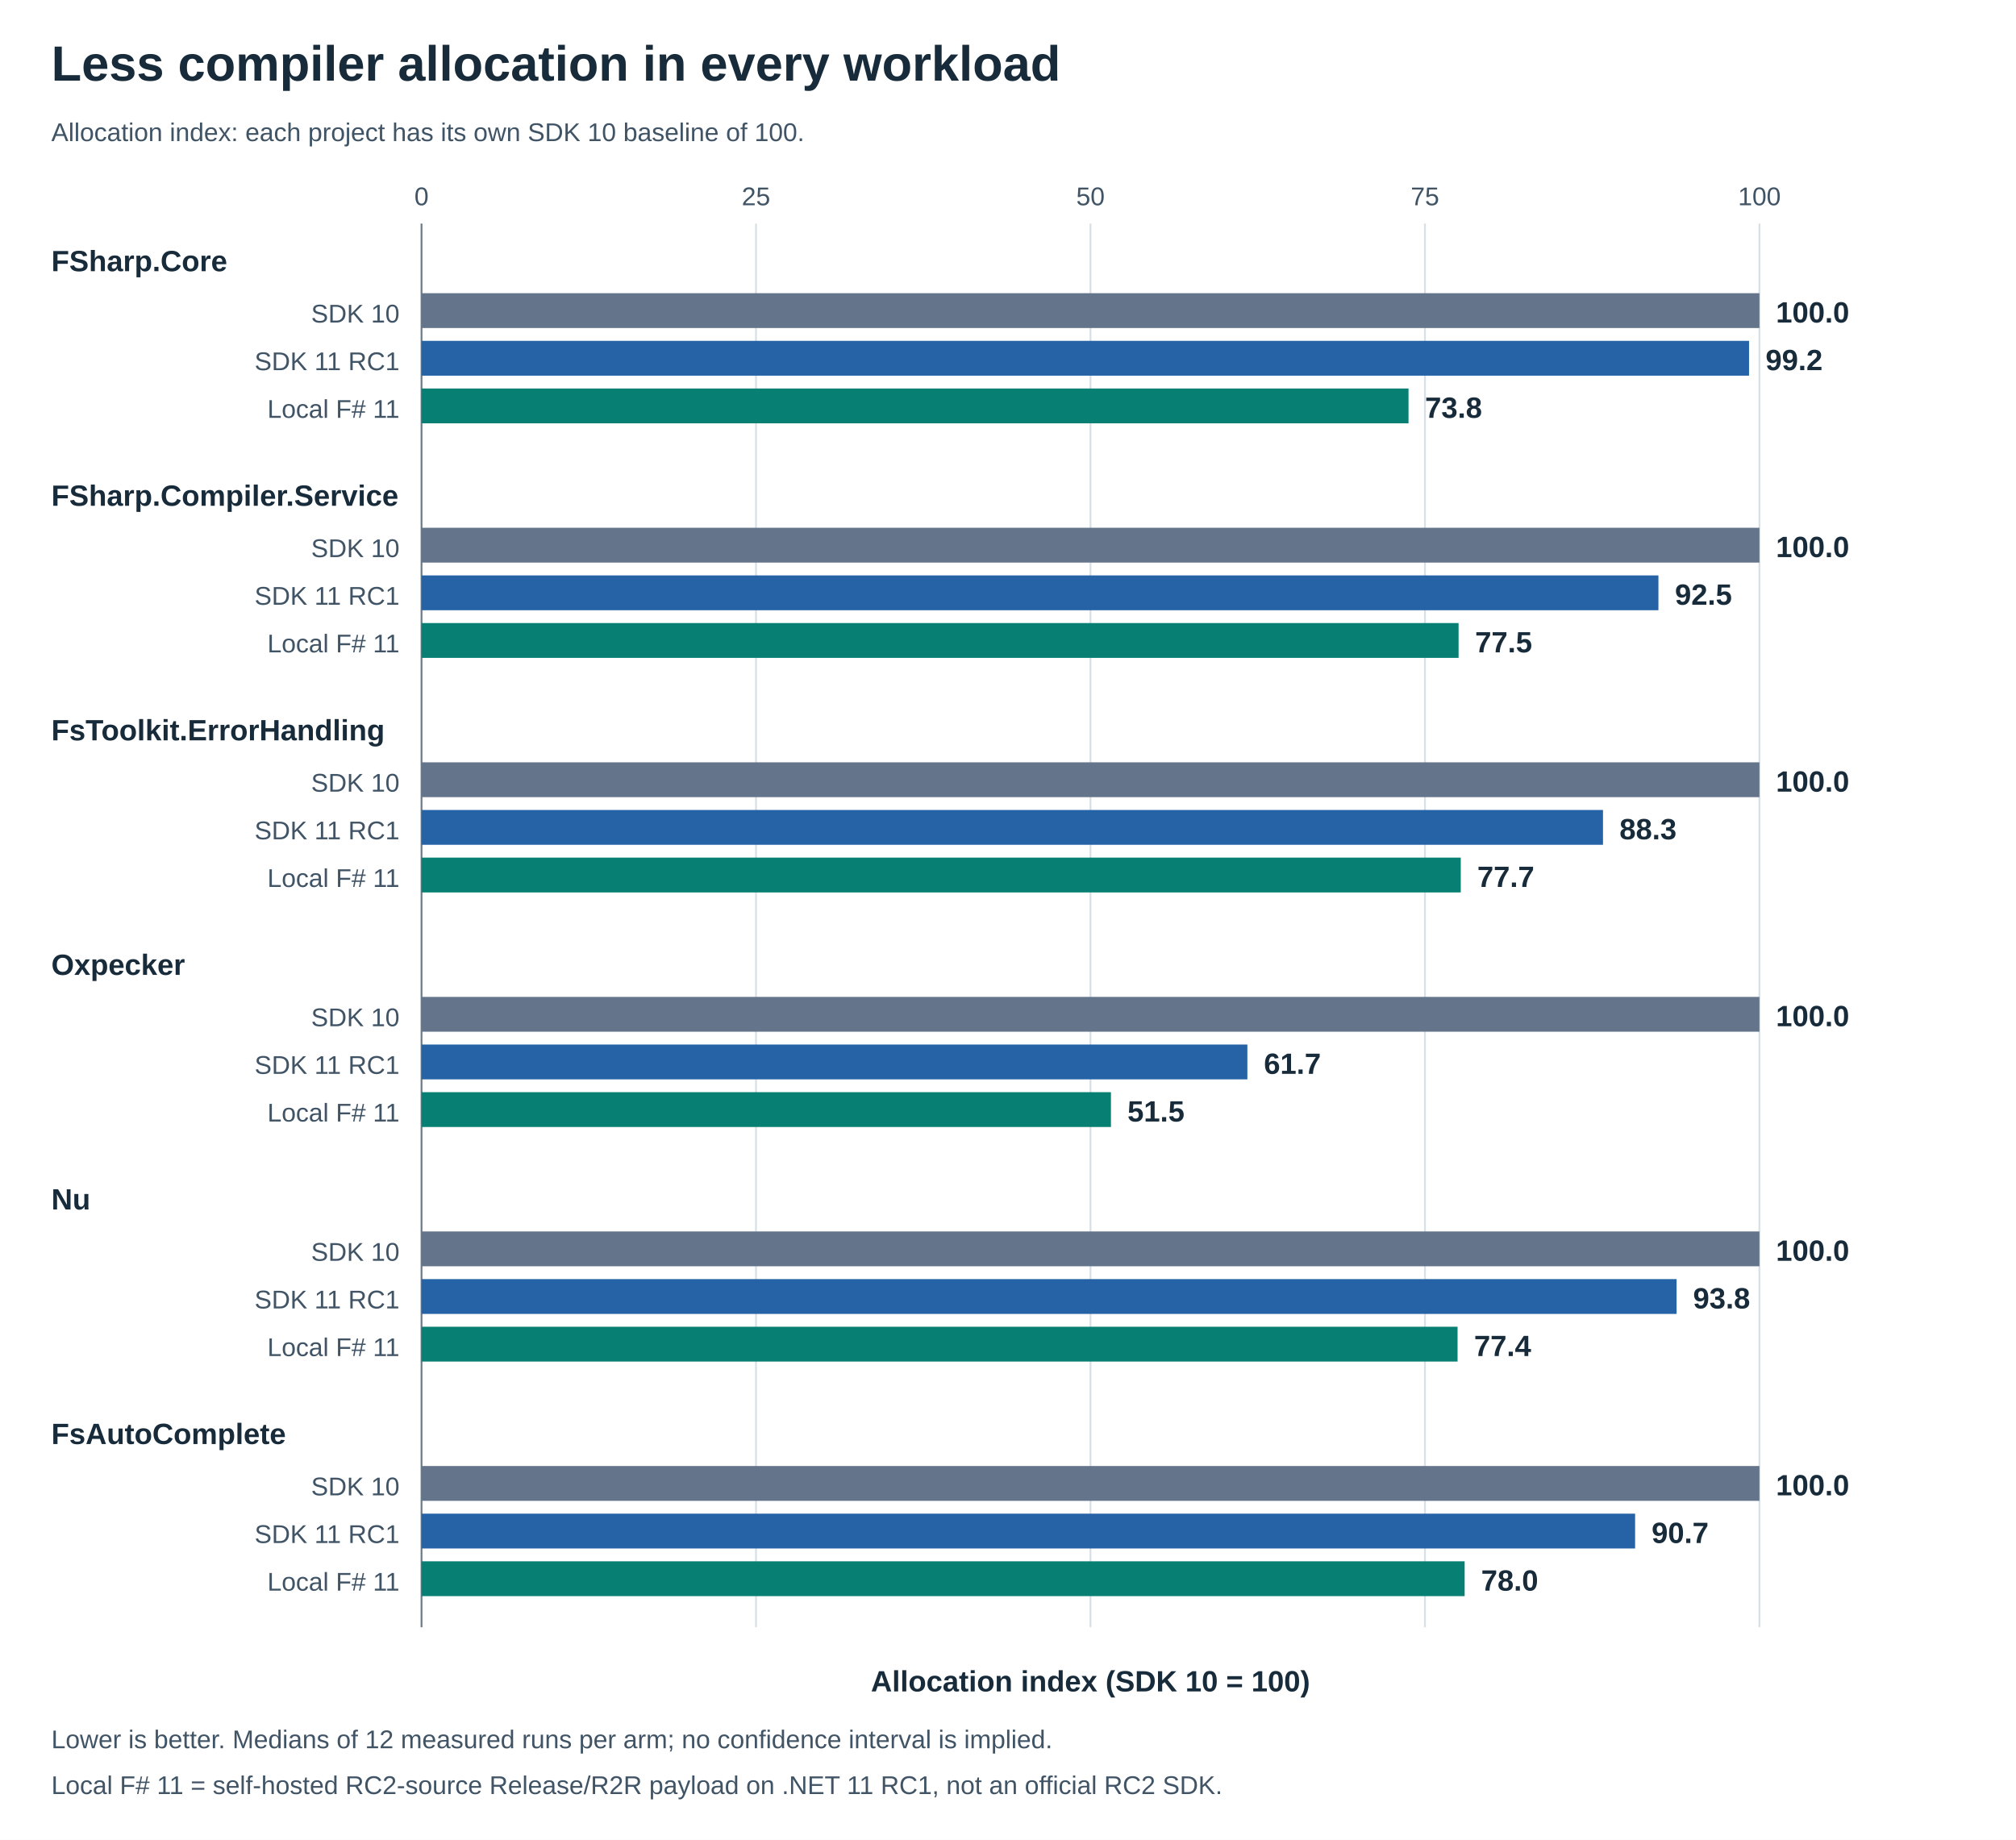
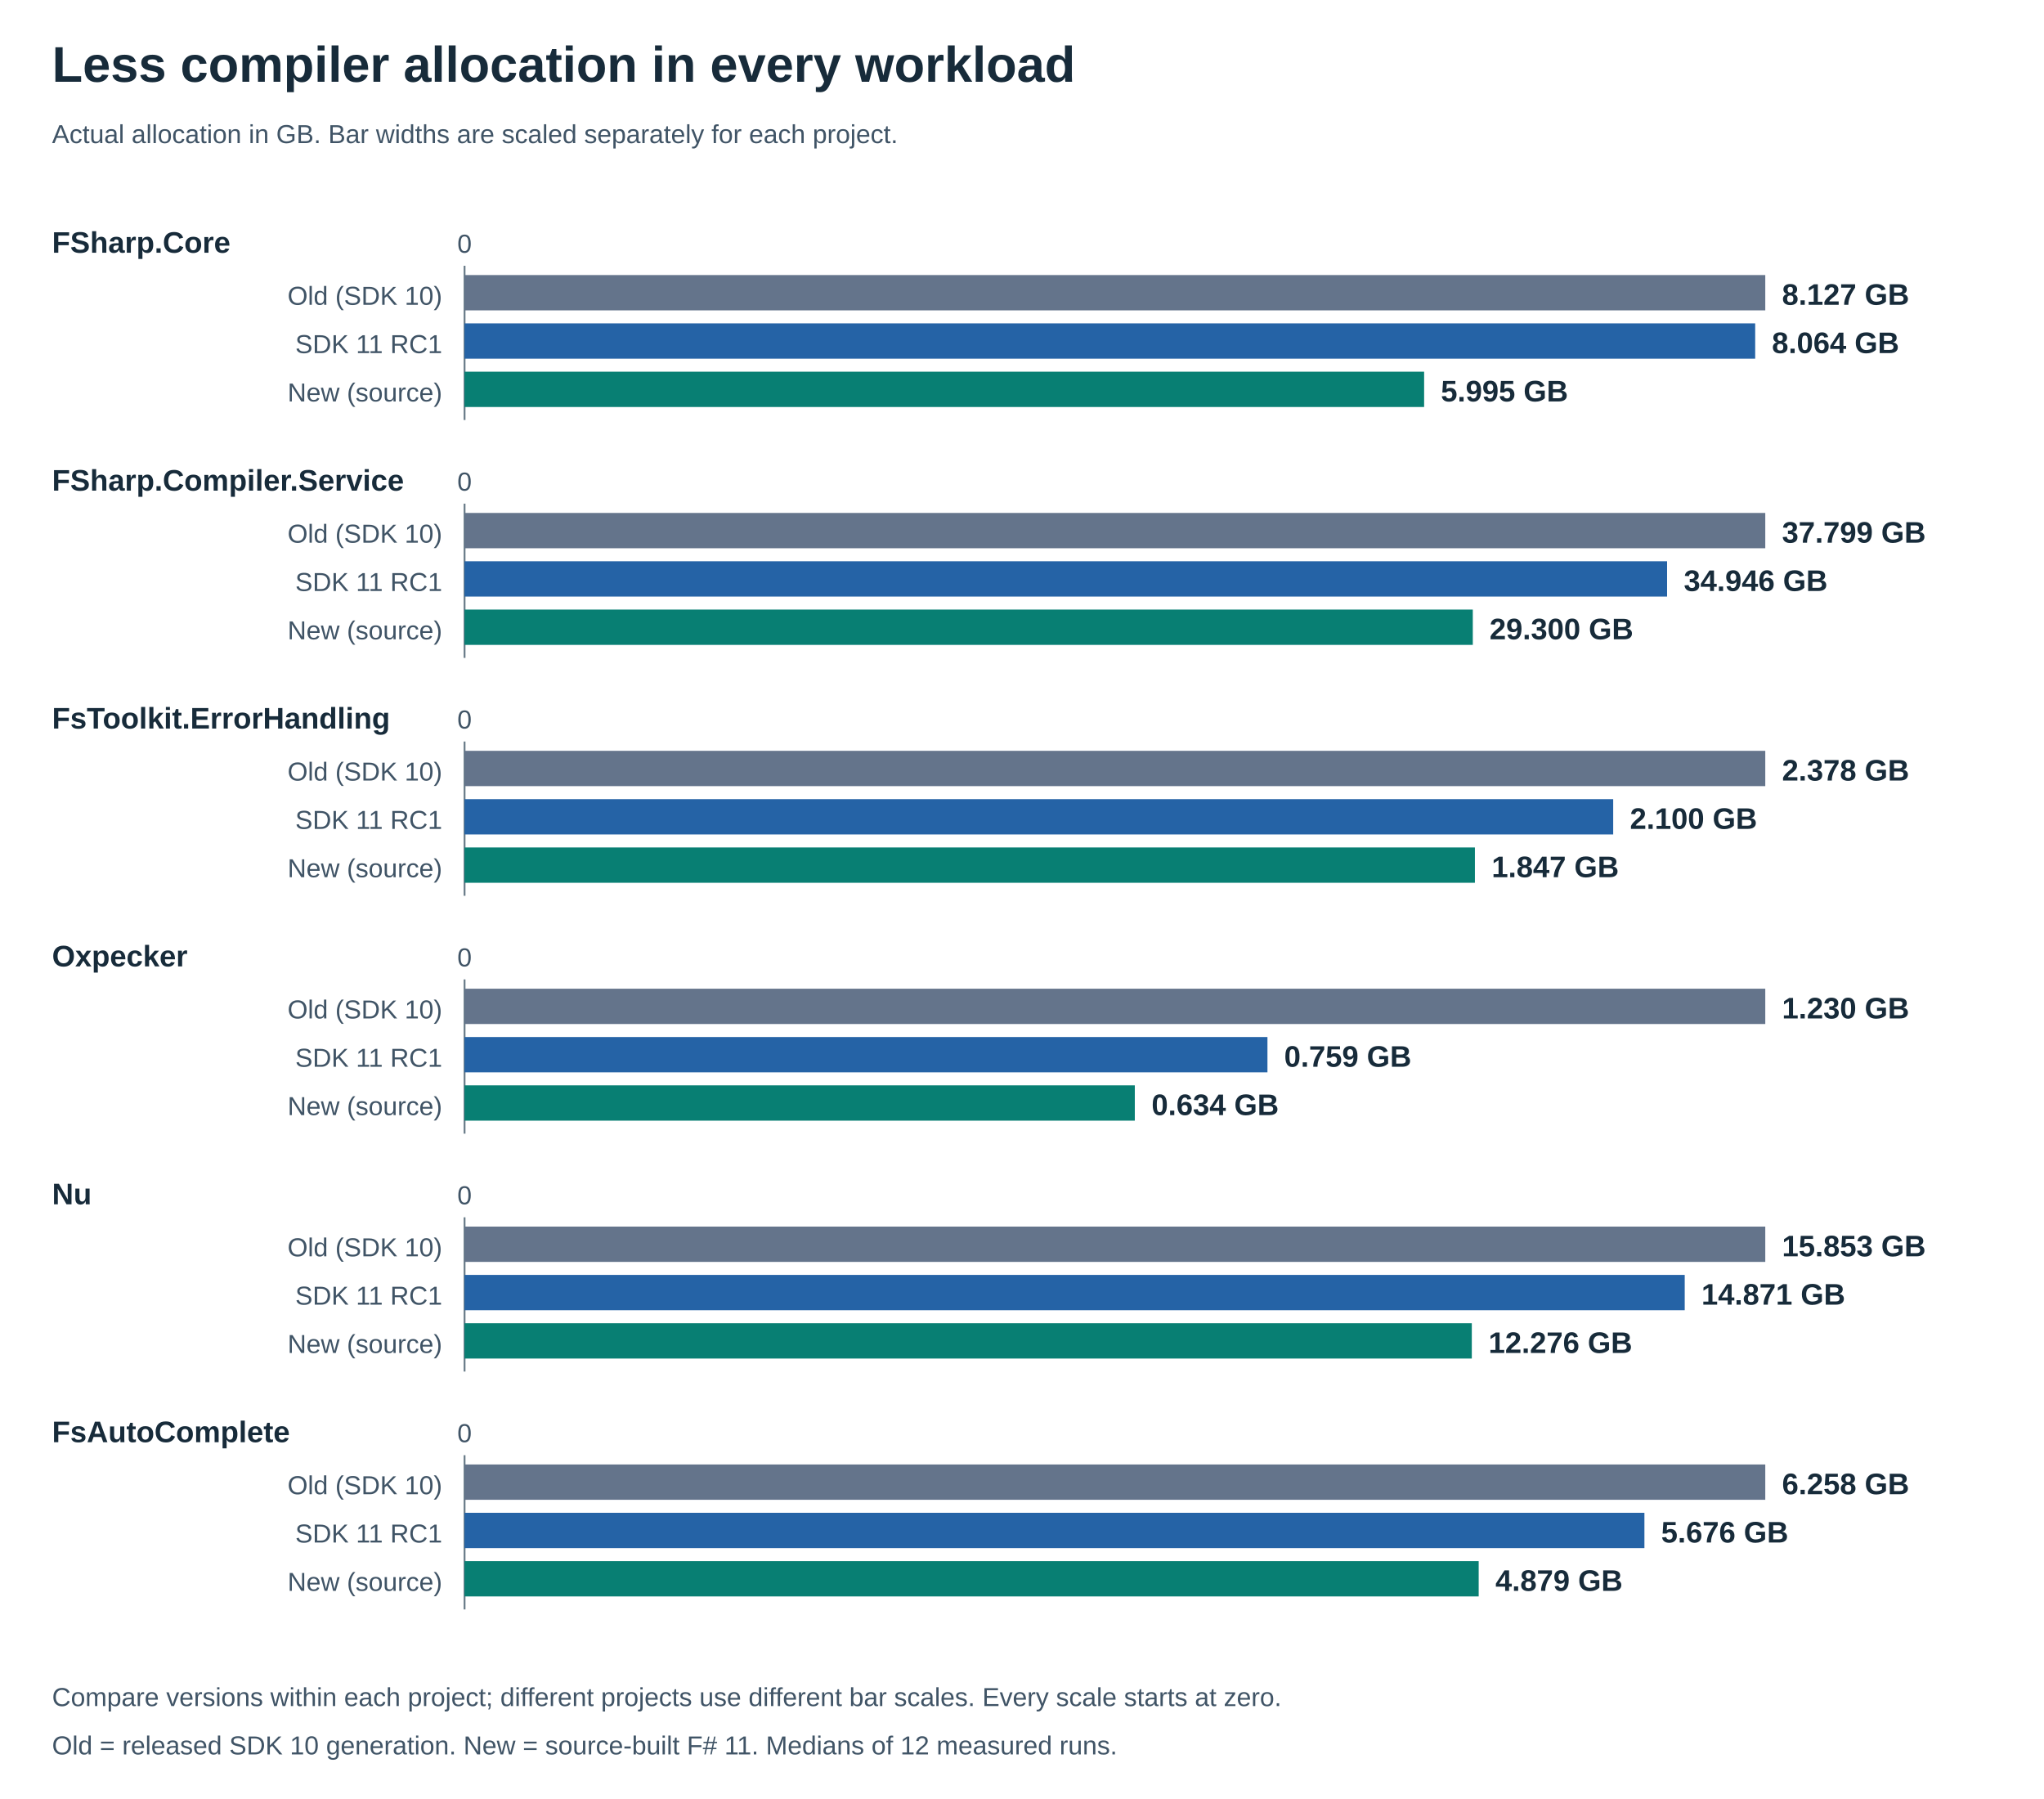
- <svg xmlns="http://www.w3.org/2000/svg" width="1100" height="1004" viewBox="0 0 1100 1004" role="img" aria-labelledby="title desc">
+ <svg xmlns="http://www.w3.org/2000/svg" width="1100" height="968" viewBox="0 0 1100 968" role="img" aria-labelledby="title desc">
  <style>text{font-family:Segoe UI,Arial,sans-serif;font-size:16px;fill:#172b3a}.title{font-size:27px;font-weight:700}.label{font-weight:600}.small{font-size:14px;fill:#405466}.grid{stroke:#d7e0e6;stroke-width:1}.axis{stroke:#6b7d8a;stroke-width:1}</style>
-   <rect width="1100" height="1004" fill="#fff" />
+   <rect width="1100" height="968" fill="#fff" />
  <text x="28" y="44" class="title" text-anchor="start">Less compiler allocation in every workload</text>
-   <text x="28" y="77" class="small" text-anchor="start">Allocation index: each project has its own SDK 10 baseline of 100.</text>
-   <line x1="230" y1="122" x2="230" y2="888" class="axis" />
-   <text x="230" y="112" class="small" text-anchor="middle">0</text>
-   <line x1="412.5" y1="122" x2="412.5" y2="888" class="grid" />
-   <text x="412.5" y="112" class="small" text-anchor="middle">25</text>
-   <line x1="595" y1="122" x2="595" y2="888" class="grid" />
-   <text x="595" y="112" class="small" text-anchor="middle">50</text>
-   <line x1="777.5" y1="122" x2="777.5" y2="888" class="grid" />
-   <text x="777.5" y="112" class="small" text-anchor="middle">75</text>
-   <line x1="960" y1="122" x2="960" y2="888" class="grid" />
-   <text x="960" y="112" class="small" text-anchor="middle">100</text>
-   <text x="28" y="148" class="label" text-anchor="start">FSharp.Core</text>
-   <text x="218" y="176" class="small" text-anchor="end">SDK 10</text>
-   <rect x="230" y="160" width="730.000" height="19" fill="#64748b" />
-   <text x="969" y="176" class="label" text-anchor="start">100.0</text>
-   <text x="218" y="202" class="small" text-anchor="end">SDK 11 RC1</text>
-   <rect x="230" y="186" width="724.339" height="19" fill="#2563a6" />
-   <text x="963.339" y="202" class="label" text-anchor="start">99.2</text>
-   <text x="218" y="228" class="small" text-anchor="end">Local F# 11</text>
-   <rect x="230" y="212" width="538.537" height="19" fill="#087f73" />
-   <text x="777.537" y="228" class="label" text-anchor="start">73.8</text>
-   <text x="28" y="276" class="label" text-anchor="start">FSharp.Compiler.Service</text>
-   <text x="218" y="304" class="small" text-anchor="end">SDK 10</text>
-   <rect x="230" y="288" width="730.000" height="19" fill="#64748b" />
-   <text x="969" y="304" class="label" text-anchor="start">100.0</text>
-   <text x="218" y="330" class="small" text-anchor="end">SDK 11 RC1</text>
-   <rect x="230" y="314" width="674.895" height="19" fill="#2563a6" />
-   <text x="913.895" y="330" class="label" text-anchor="start">92.5</text>
-   <text x="218" y="356" class="small" text-anchor="end">Local F# 11</text>
-   <rect x="230" y="340" width="565.855" height="19" fill="#087f73" />
-   <text x="804.855" y="356" class="label" text-anchor="start">77.5</text>
-   <text x="28" y="404" class="label" text-anchor="start">FsToolkit.ErrorHandling</text>
-   <text x="218" y="432" class="small" text-anchor="end">SDK 10</text>
-   <rect x="230" y="416" width="730.000" height="19" fill="#64748b" />
-   <text x="969" y="432" class="label" text-anchor="start">100.0</text>
-   <text x="218" y="458" class="small" text-anchor="end">SDK 11 RC1</text>
-   <rect x="230" y="442" width="644.648" height="19" fill="#2563a6" />
-   <text x="883.648" y="458" class="label" text-anchor="start">88.3</text>
-   <text x="218" y="484" class="small" text-anchor="end">Local F# 11</text>
-   <rect x="230" y="468" width="567.042" height="19" fill="#087f73" />
-   <text x="806.042" y="484" class="label" text-anchor="start">77.7</text>
-   <text x="28" y="532" class="label" text-anchor="start">Oxpecker</text>
-   <text x="218" y="560" class="small" text-anchor="end">SDK 10</text>
-   <rect x="230" y="544" width="730.000" height="19" fill="#64748b" />
-   <text x="969" y="560" class="label" text-anchor="start">100.0</text>
-   <text x="218" y="586" class="small" text-anchor="end">SDK 11 RC1</text>
-   <rect x="230" y="570" width="450.609" height="19" fill="#2563a6" />
-   <text x="689.609" y="586" class="label" text-anchor="start">61.7</text>
-   <text x="218" y="612" class="small" text-anchor="end">Local F# 11</text>
-   <rect x="230" y="596" width="376.172" height="19" fill="#087f73" />
-   <text x="615.172" y="612" class="label" text-anchor="start">51.5</text>
-   <text x="28" y="660" class="label" text-anchor="start">Nu</text>
-   <text x="218" y="688" class="small" text-anchor="end">SDK 10</text>
-   <rect x="230" y="672" width="730.000" height="19" fill="#64748b" />
-   <text x="969" y="688" class="label" text-anchor="start">100.0</text>
-   <text x="218" y="714" class="small" text-anchor="end">SDK 11 RC1</text>
-   <rect x="230" y="698" width="684.792" height="19" fill="#2563a6" />
-   <text x="923.792" y="714" class="label" text-anchor="start">93.8</text>
-   <text x="218" y="740" class="small" text-anchor="end">Local F# 11</text>
-   <rect x="230" y="724" width="565.299" height="19" fill="#087f73" />
-   <text x="804.299" y="740" class="label" text-anchor="start">77.4</text>
-   <text x="28" y="788" class="label" text-anchor="start">FsAutoComplete</text>
-   <text x="218" y="816" class="small" text-anchor="end">SDK 10</text>
-   <rect x="230" y="800" width="730.000" height="19" fill="#64748b" />
-   <text x="969" y="816" class="label" text-anchor="start">100.0</text>
-   <text x="218" y="842" class="small" text-anchor="end">SDK 11 RC1</text>
-   <rect x="230" y="826" width="662.173" height="19" fill="#2563a6" />
-   <text x="901.173" y="842" class="label" text-anchor="start">90.7</text>
-   <text x="218" y="868" class="small" text-anchor="end">Local F# 11</text>
-   <rect x="230" y="852" width="569.161" height="19" fill="#087f73" />
-   <text x="808.161" y="868" class="label" text-anchor="start">78.0</text>
-   <text x="595" y="923" class="label" text-anchor="middle">Allocation index (SDK 10 = 100)</text>
-   <text x="28" y="954" class="small" text-anchor="start">Lower is better. Medians of 12 measured runs per arm; no confidence interval is implied.</text>
-   <text x="28" y="979" class="small" text-anchor="start">Local F# 11 = self-hosted RC2-source Release/R2R payload on .NET 11 RC1, not an official RC2 SDK.</text>
+   <text x="28" y="77" class="small" text-anchor="start">Actual allocation in GB. Bar widths are scaled separately for each project.</text>
+   <text x="28" y="136" class="label" text-anchor="start">FSharp.Core</text>
+   <text x="250" y="136" class="small" text-anchor="middle">0</text>
+   <line x1="250" y1="143" x2="250" y2="226" class="axis" />
+   <text x="238" y="164" class="small" text-anchor="end">Old (SDK 10)</text>
+   <rect x="250" y="148" width="700.000" height="19" fill="#64748b" />
+   <text x="959" y="164" class="label" text-anchor="start">8.127 GB</text>
+   <text x="238" y="190" class="small" text-anchor="end">SDK 11 RC1</text>
+   <rect x="250" y="174" width="694.572" height="19" fill="#2563a6" />
+   <text x="953.572" y="190" class="label" text-anchor="start">8.064 GB</text>
+   <text x="238" y="216" class="small" text-anchor="end">New (source)</text>
+   <rect x="250" y="200" width="516.406" height="19" fill="#087f73" />
+   <text x="775.406" y="216" class="label" text-anchor="start">5.995 GB</text>
+   <text x="28" y="264" class="label" text-anchor="start">FSharp.Compiler.Service</text>
+   <text x="250" y="264" class="small" text-anchor="middle">0</text>
+   <line x1="250" y1="271" x2="250" y2="354" class="axis" />
+   <text x="238" y="292" class="small" text-anchor="end">Old (SDK 10)</text>
+   <rect x="250" y="276" width="700.000" height="19" fill="#64748b" />
+   <text x="959" y="292" class="label" text-anchor="start">37.799 GB</text>
+   <text x="238" y="318" class="small" text-anchor="end">SDK 11 RC1</text>
+   <rect x="250" y="302" width="647.160" height="19" fill="#2563a6" />
+   <text x="906.16" y="318" class="label" text-anchor="start">34.946 GB</text>
+   <text x="238" y="344" class="small" text-anchor="end">New (source)</text>
+   <rect x="250" y="328" width="542.601" height="19" fill="#087f73" />
+   <text x="801.601" y="344" class="label" text-anchor="start">29.300 GB</text>
+   <text x="28" y="392" class="label" text-anchor="start">FsToolkit.ErrorHandling</text>
+   <text x="250" y="392" class="small" text-anchor="middle">0</text>
+   <line x1="250" y1="399" x2="250" y2="482" class="axis" />
+   <text x="238" y="420" class="small" text-anchor="end">Old (SDK 10)</text>
+   <rect x="250" y="404" width="700.000" height="19" fill="#64748b" />
+   <text x="959" y="420" class="label" text-anchor="start">2.378 GB</text>
+   <text x="238" y="446" class="small" text-anchor="end">SDK 11 RC1</text>
+   <rect x="250" y="430" width="618.156" height="19" fill="#2563a6" />
+   <text x="877.156" y="446" class="label" text-anchor="start">2.100 GB</text>
+   <text x="238" y="472" class="small" text-anchor="end">New (source)</text>
+   <rect x="250" y="456" width="543.739" height="19" fill="#087f73" />
+   <text x="802.739" y="472" class="label" text-anchor="start">1.847 GB</text>
+   <text x="28" y="520" class="label" text-anchor="start">Oxpecker</text>
+   <text x="250" y="520" class="small" text-anchor="middle">0</text>
+   <line x1="250" y1="527" x2="250" y2="610" class="axis" />
+   <text x="238" y="548" class="small" text-anchor="end">Old (SDK 10)</text>
+   <rect x="250" y="532" width="700.000" height="19" fill="#64748b" />
+   <text x="959" y="548" class="label" text-anchor="start">1.230 GB</text>
+   <text x="238" y="574" class="small" text-anchor="end">SDK 11 RC1</text>
+   <rect x="250" y="558" width="432.091" height="19" fill="#2563a6" />
+   <text x="691.091" y="574" class="label" text-anchor="start">0.759 GB</text>
+   <text x="238" y="600" class="small" text-anchor="end">New (source)</text>
+   <rect x="250" y="584" width="360.713" height="19" fill="#087f73" />
+   <text x="619.713" y="600" class="label" text-anchor="start">0.634 GB</text>
+   <text x="28" y="648" class="label" text-anchor="start">Nu</text>
+   <text x="250" y="648" class="small" text-anchor="middle">0</text>
+   <line x1="250" y1="655" x2="250" y2="738" class="axis" />
+   <text x="238" y="676" class="small" text-anchor="end">Old (SDK 10)</text>
+   <rect x="250" y="660" width="700.000" height="19" fill="#64748b" />
+   <text x="959" y="676" class="label" text-anchor="start">15.853 GB</text>
+   <text x="238" y="702" class="small" text-anchor="end">SDK 11 RC1</text>
+   <rect x="250" y="686" width="656.649" height="19" fill="#2563a6" />
+   <text x="915.649" y="702" class="label" text-anchor="start">14.871 GB</text>
+   <text x="238" y="728" class="small" text-anchor="end">New (source)</text>
+   <rect x="250" y="712" width="542.068" height="19" fill="#087f73" />
+   <text x="801.068" y="728" class="label" text-anchor="start">12.276 GB</text>
+   <text x="28" y="776" class="label" text-anchor="start">FsAutoComplete</text>
+   <text x="250" y="776" class="small" text-anchor="middle">0</text>
+   <line x1="250" y1="783" x2="250" y2="866" class="axis" />
+   <text x="238" y="804" class="small" text-anchor="end">Old (SDK 10)</text>
+   <rect x="250" y="788" width="700.000" height="19" fill="#64748b" />
+   <text x="959" y="804" class="label" text-anchor="start">6.258 GB</text>
+   <text x="238" y="830" class="small" text-anchor="end">SDK 11 RC1</text>
+   <rect x="250" y="814" width="634.960" height="19" fill="#2563a6" />
+   <text x="893.96" y="830" class="label" text-anchor="start">5.676 GB</text>
+   <text x="238" y="856" class="small" text-anchor="end">New (source)</text>
+   <rect x="250" y="840" width="545.770" height="19" fill="#087f73" />
+   <text x="804.77" y="856" class="label" text-anchor="start">4.879 GB</text>
+   <text x="28" y="918" class="small" text-anchor="start">Compare versions within each project; different projects use different bar scales. Every scale starts at zero.</text>
+   <text x="28" y="944" class="small" text-anchor="start">Old = released SDK 10 generation. New = source-built F# 11. Medians of 12 measured runs.</text>
</svg>
